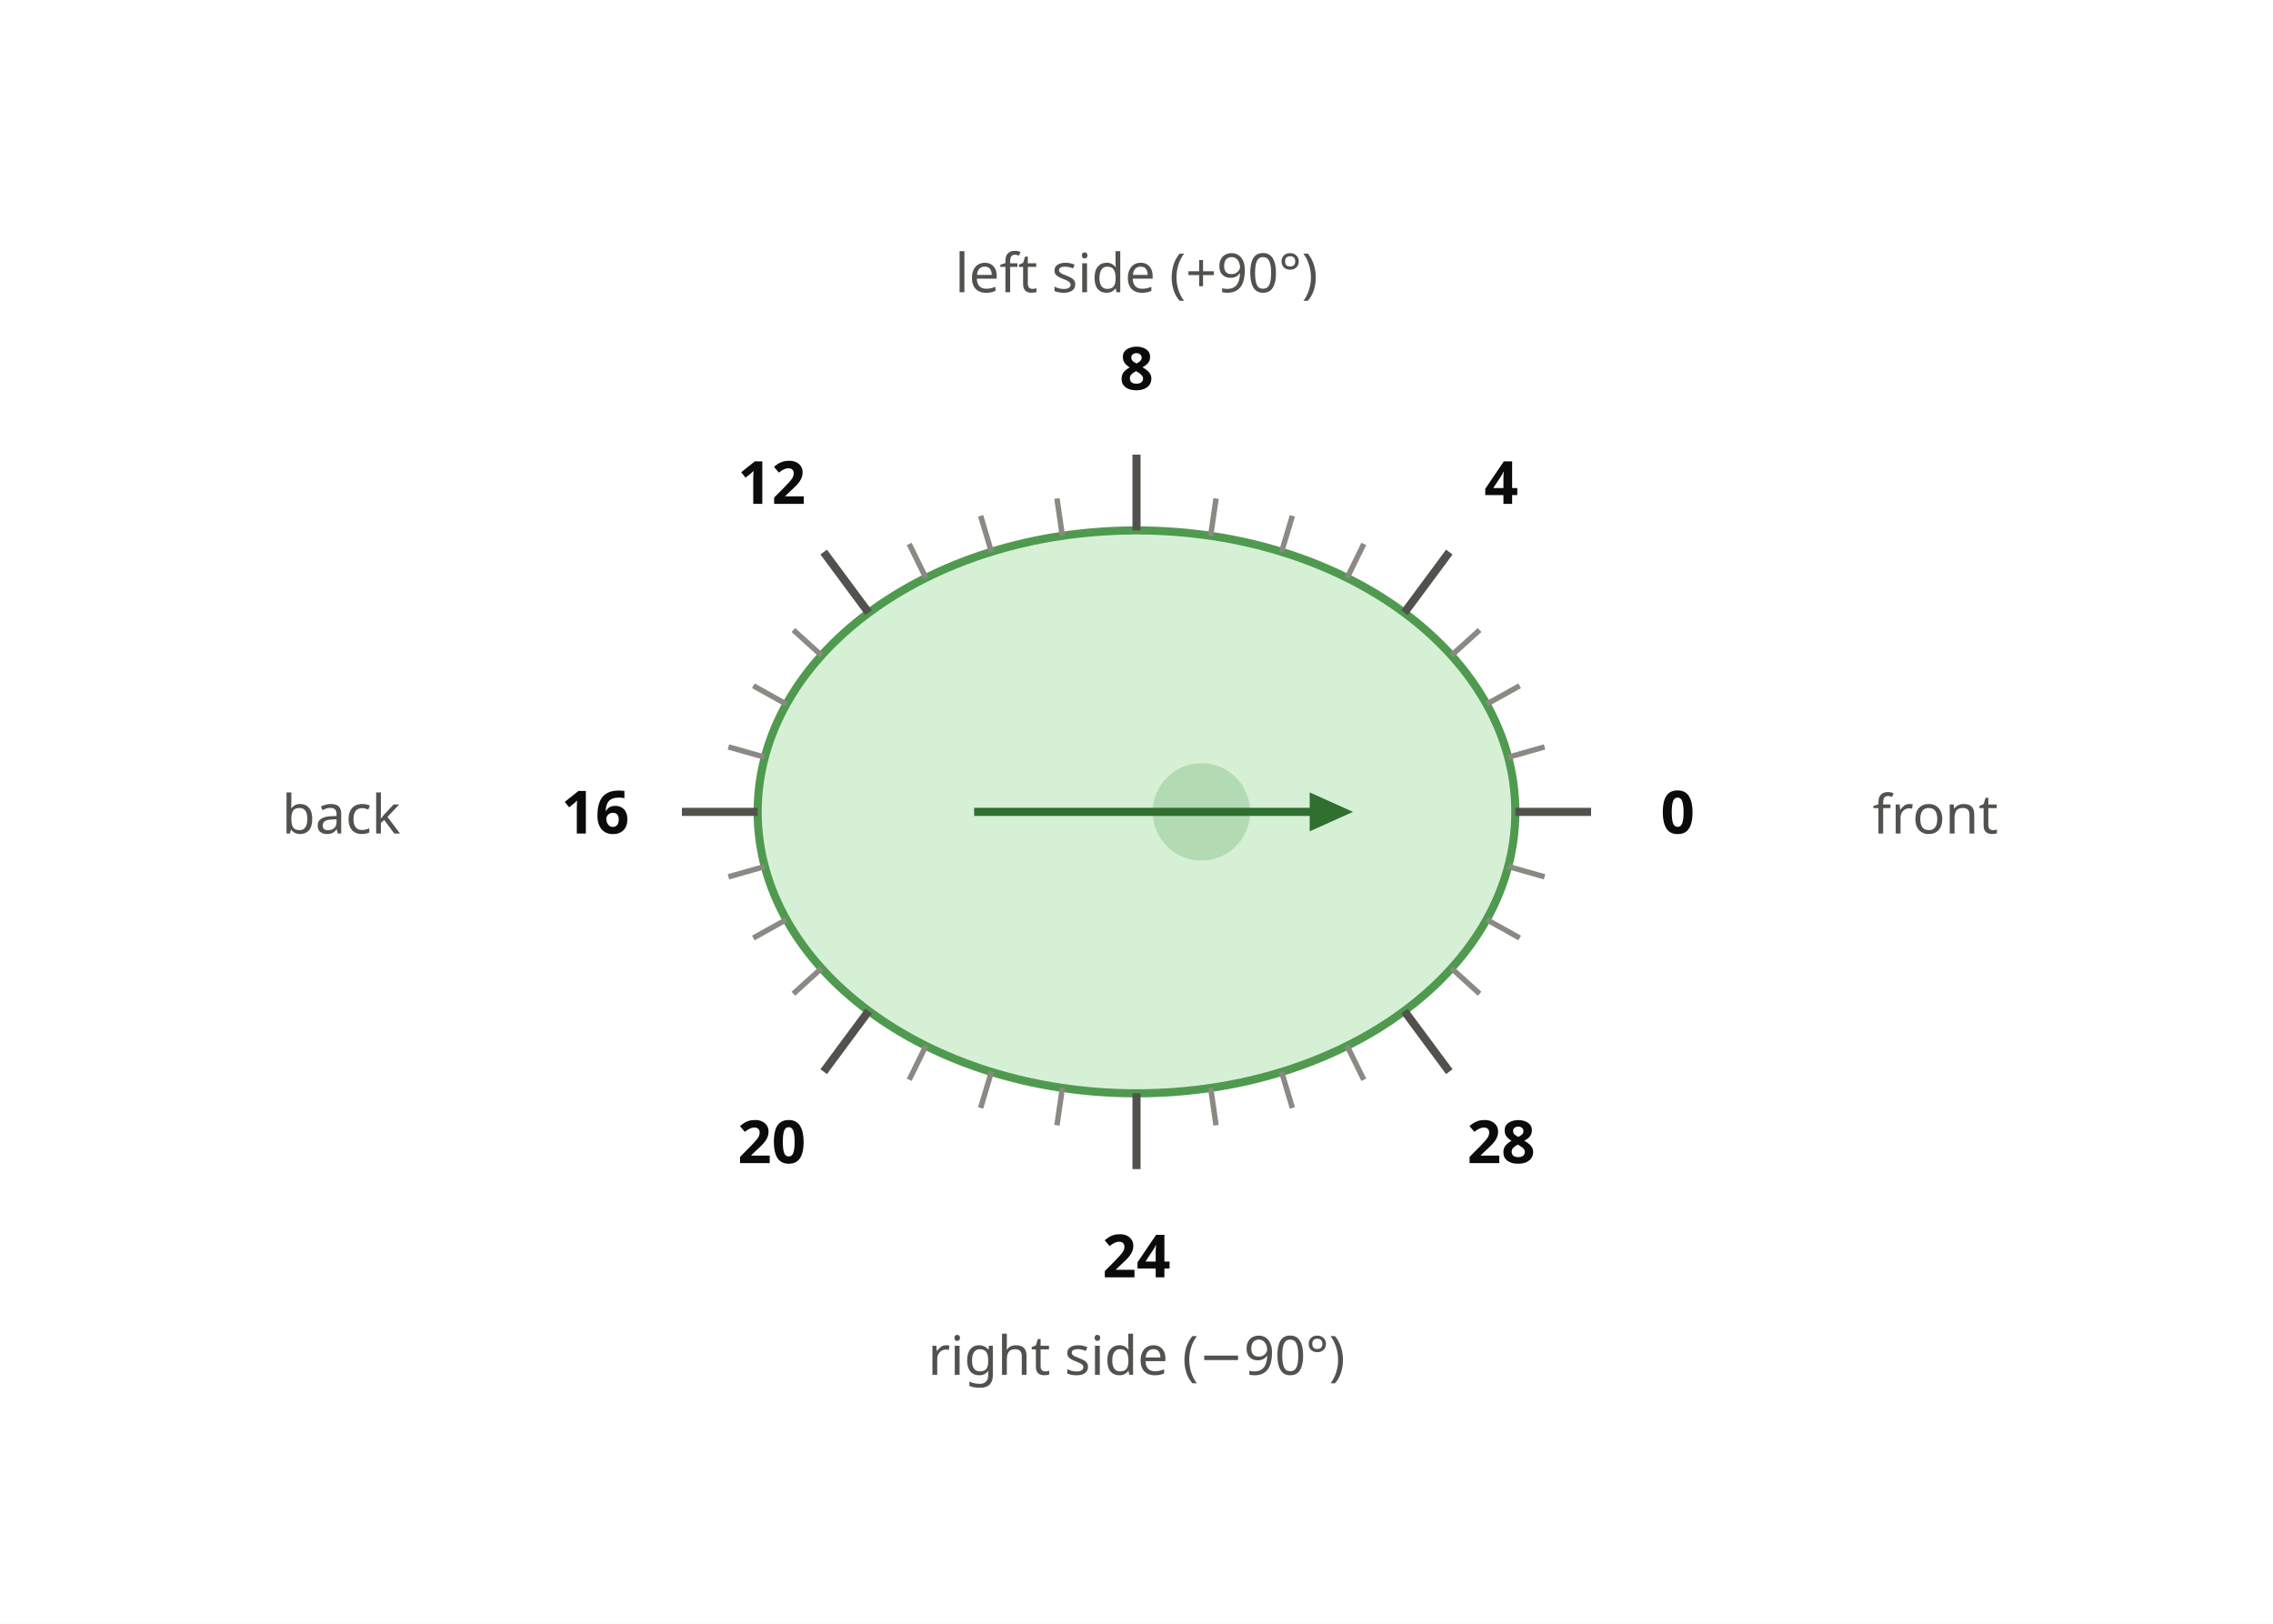
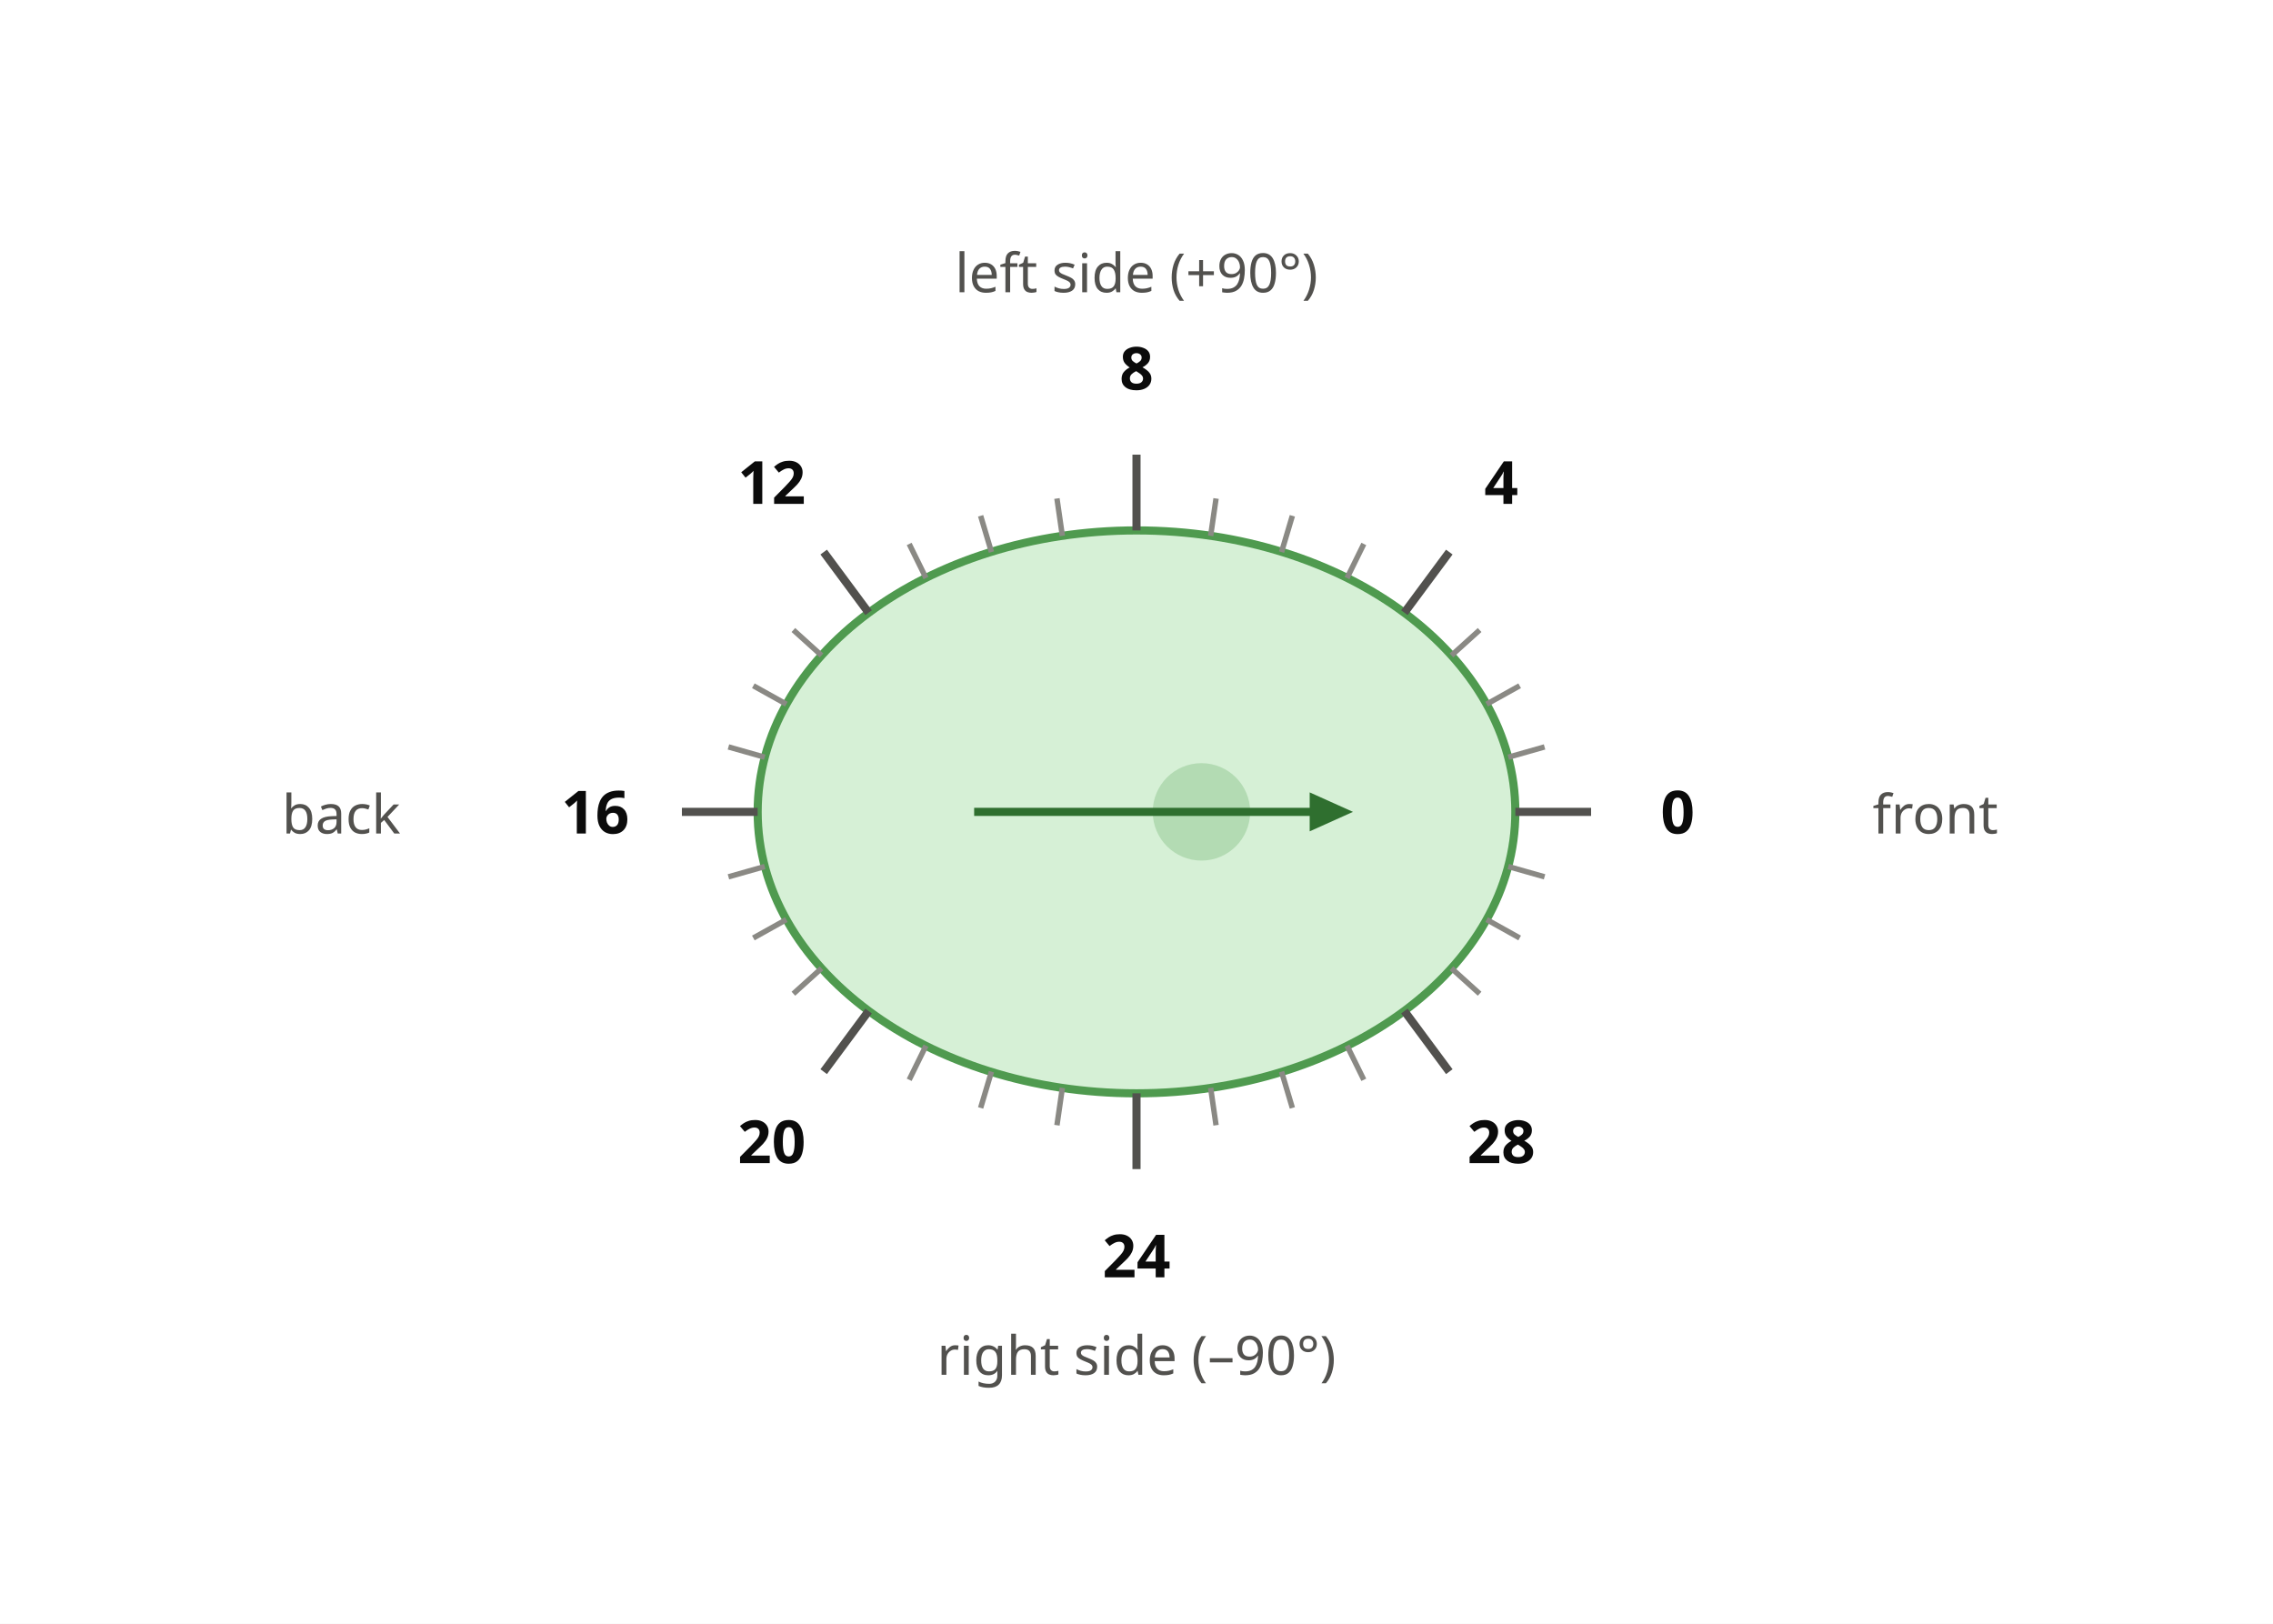
<svg xmlns="http://www.w3.org/2000/svg" viewBox="0 0 420 300" width="420" height="300" font-family="Noto Sans, DejaVu Sans, Liberation Sans, sans-serif">
  <rect width="420" height="300" fill="white" />
  <ellipse cx="210" cy="150" rx="70" ry="52" fill="#d6f0d6" stroke="#4f9a4f" stroke-width="1.5" />
  <circle cx="222" cy="150" r="9" fill="#b3dbb3" />
  <line x1="280.0" y1="150.0" x2="294.0" y2="150.0" stroke="#52514e" stroke-width="1.5" />
  <text x="310.0" y="154.0" font-size="11" fill="#0b0b0b" text-anchor="middle" font-weight="bold">0</text>
  <line x1="278.7" y1="139.9" x2="285.4" y2="138.0" stroke="#8a8984" stroke-width="1" />
  <line x1="274.7" y1="130.1" x2="280.8" y2="126.7" stroke="#8a8984" stroke-width="1" />
  <line x1="268.2" y1="121.1" x2="273.4" y2="116.4" stroke="#8a8984" stroke-width="1" />
  <line x1="259.5" y1="113.2" x2="267.8" y2="102.0" stroke="#52514e" stroke-width="1.5" />
  <text x="277.4" y="93.1" font-size="11" fill="#0b0b0b" text-anchor="middle" font-weight="bold">4</text>
  <line x1="248.9" y1="106.8" x2="252.0" y2="100.5" stroke="#8a8984" stroke-width="1" />
  <line x1="236.8" y1="102.0" x2="238.8" y2="95.3" stroke="#8a8984" stroke-width="1" />
  <line x1="223.7" y1="99.0" x2="224.7" y2="92.1" stroke="#8a8984" stroke-width="1" />
  <line x1="210.0" y1="98.0" x2="210.0" y2="84.0" stroke="#52514e" stroke-width="1.5" />
  <text x="210.0" y="72.0" font-size="11" fill="#0b0b0b" text-anchor="middle" font-weight="bold">8</text>
  <line x1="196.3" y1="99.0" x2="195.3" y2="92.1" stroke="#8a8984" stroke-width="1" />
  <line x1="183.2" y1="102.0" x2="181.2" y2="95.3" stroke="#8a8984" stroke-width="1" />
  <line x1="171.1" y1="106.8" x2="168.0" y2="100.5" stroke="#8a8984" stroke-width="1" />
  <line x1="160.5" y1="113.2" x2="152.2" y2="102.0" stroke="#52514e" stroke-width="1.5" />
  <text x="142.6" y="93.1" font-size="11" fill="#0b0b0b" text-anchor="middle" font-weight="bold">12</text>
  <line x1="151.8" y1="121.1" x2="146.6" y2="116.4" stroke="#8a8984" stroke-width="1" />
  <line x1="145.3" y1="130.1" x2="139.2" y2="126.7" stroke="#8a8984" stroke-width="1" />
  <line x1="141.3" y1="139.9" x2="134.6" y2="138.0" stroke="#8a8984" stroke-width="1" />
  <line x1="140.0" y1="150.0" x2="126.0" y2="150.0" stroke="#52514e" stroke-width="1.5" />
  <text x="110.0" y="154.0" font-size="11" fill="#0b0b0b" text-anchor="middle" font-weight="bold">16</text>
  <line x1="141.3" y1="160.1" x2="134.6" y2="162.0" stroke="#8a8984" stroke-width="1" />
  <line x1="145.3" y1="169.9" x2="139.2" y2="173.3" stroke="#8a8984" stroke-width="1" />
  <line x1="151.8" y1="178.9" x2="146.6" y2="183.6" stroke="#8a8984" stroke-width="1" />
  <line x1="160.5" y1="186.8" x2="152.2" y2="198.0" stroke="#52514e" stroke-width="1.5" />
  <text x="142.6" y="214.9" font-size="11" fill="#0b0b0b" text-anchor="middle" font-weight="bold">20</text>
  <line x1="171.1" y1="193.2" x2="168.0" y2="199.5" stroke="#8a8984" stroke-width="1" />
  <line x1="183.2" y1="198.0" x2="181.2" y2="204.7" stroke="#8a8984" stroke-width="1" />
  <line x1="196.3" y1="201.0" x2="195.3" y2="207.9" stroke="#8a8984" stroke-width="1" />
  <line x1="210.0" y1="202.0" x2="210.0" y2="216.0" stroke="#52514e" stroke-width="1.5" />
  <text x="210.0" y="236.0" font-size="11" fill="#0b0b0b" text-anchor="middle" font-weight="bold">24</text>
  <line x1="223.7" y1="201.0" x2="224.7" y2="207.9" stroke="#8a8984" stroke-width="1" />
  <line x1="236.8" y1="198.0" x2="238.8" y2="204.7" stroke="#8a8984" stroke-width="1" />
  <line x1="248.9" y1="193.2" x2="252.0" y2="199.5" stroke="#8a8984" stroke-width="1" />
  <line x1="259.5" y1="186.8" x2="267.8" y2="198.0" stroke="#52514e" stroke-width="1.5" />
  <text x="277.4" y="214.9" font-size="11" fill="#0b0b0b" text-anchor="middle" font-weight="bold">28</text>
  <line x1="268.2" y1="178.9" x2="273.4" y2="183.6" stroke="#8a8984" stroke-width="1" />
  <line x1="274.7" y1="169.9" x2="280.8" y2="173.3" stroke="#8a8984" stroke-width="1" />
  <line x1="278.7" y1="160.1" x2="285.4" y2="162.0" stroke="#8a8984" stroke-width="1" />
  <text x="346" y="154" font-size="10" fill="#52514e" text-anchor="start" font-weight="normal">front</text>
  <text x="74" y="154" font-size="10" fill="#52514e" text-anchor="end" font-weight="normal">back</text>
  <text x="210" y="54" font-size="10" fill="#52514e" text-anchor="middle" font-weight="normal">left side (+90°)</text>
-   <text x="210" y="254" font-size="10" fill="#52514e" text-anchor="middle" font-weight="normal">right side (−90°)</text>
+   <text x="210" y="254" font-size="10" fill="#52514e" text-anchor="middle" font-weight="normal">right side (–90°)</text>
  <line x1="180.0" y1="150.0" x2="243.6" y2="150.0" stroke="#2f6f2f" stroke-width="1.5" />
  <path d="M250.0,150.0 L242.0,153.6 L242.0,146.4 z" fill="#2f6f2f" />
</svg>
